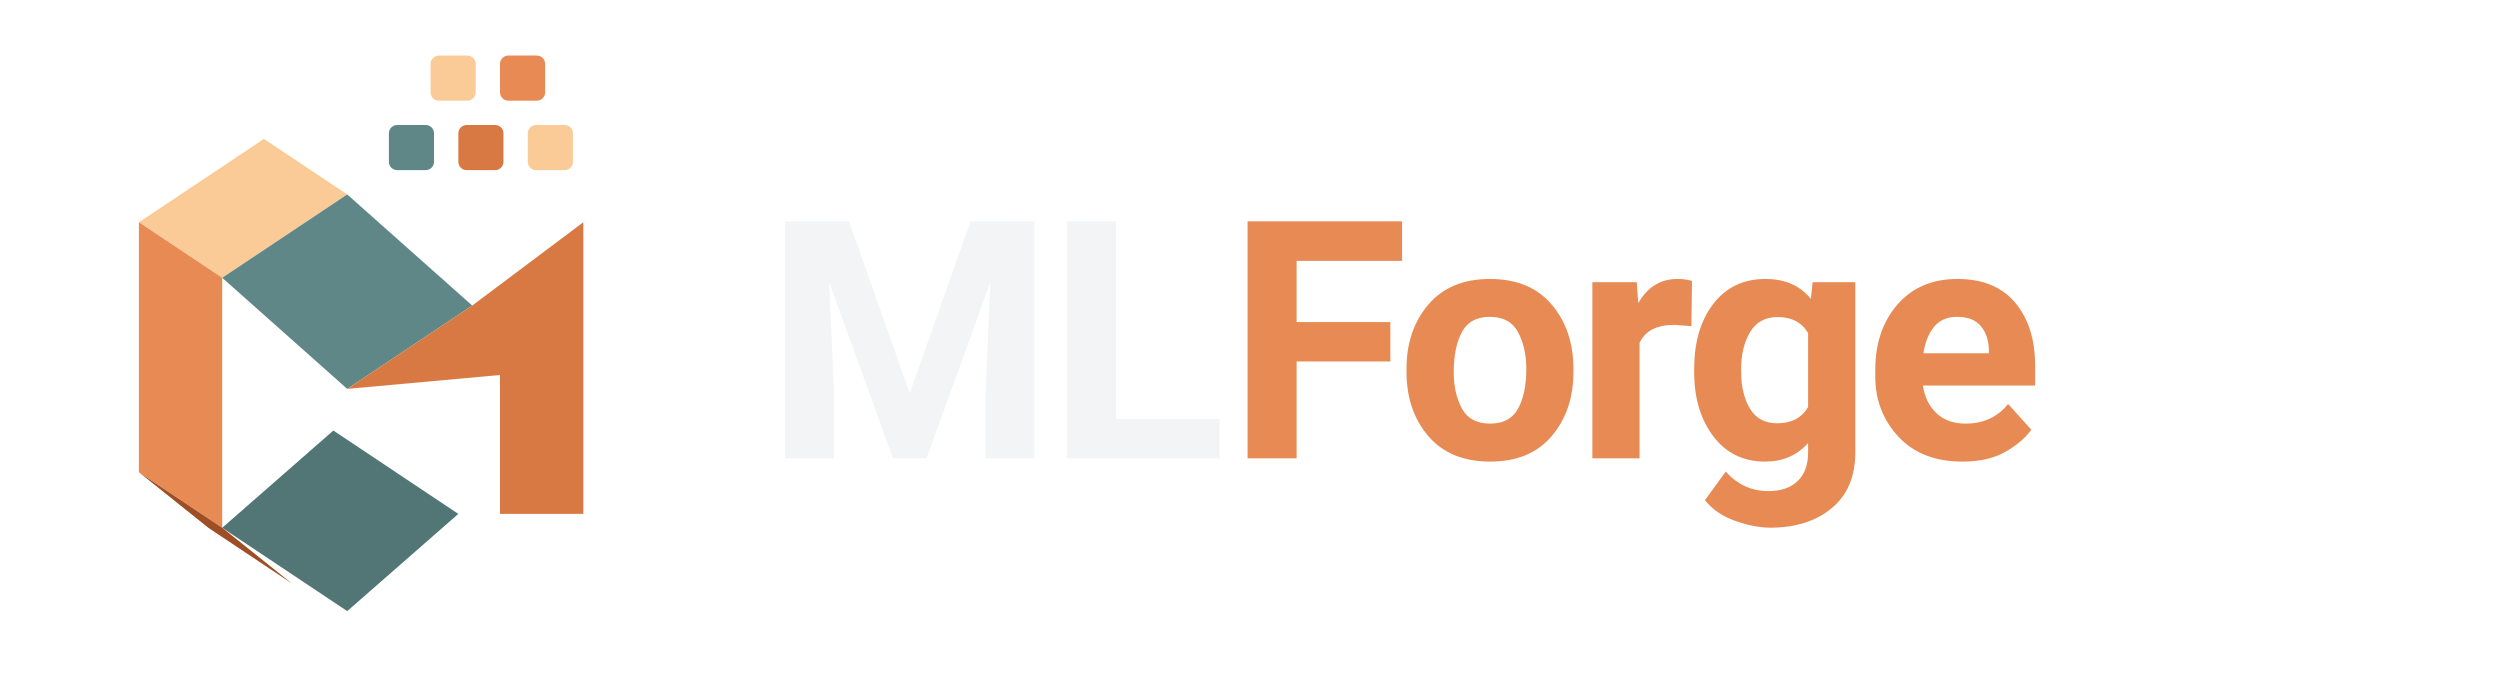
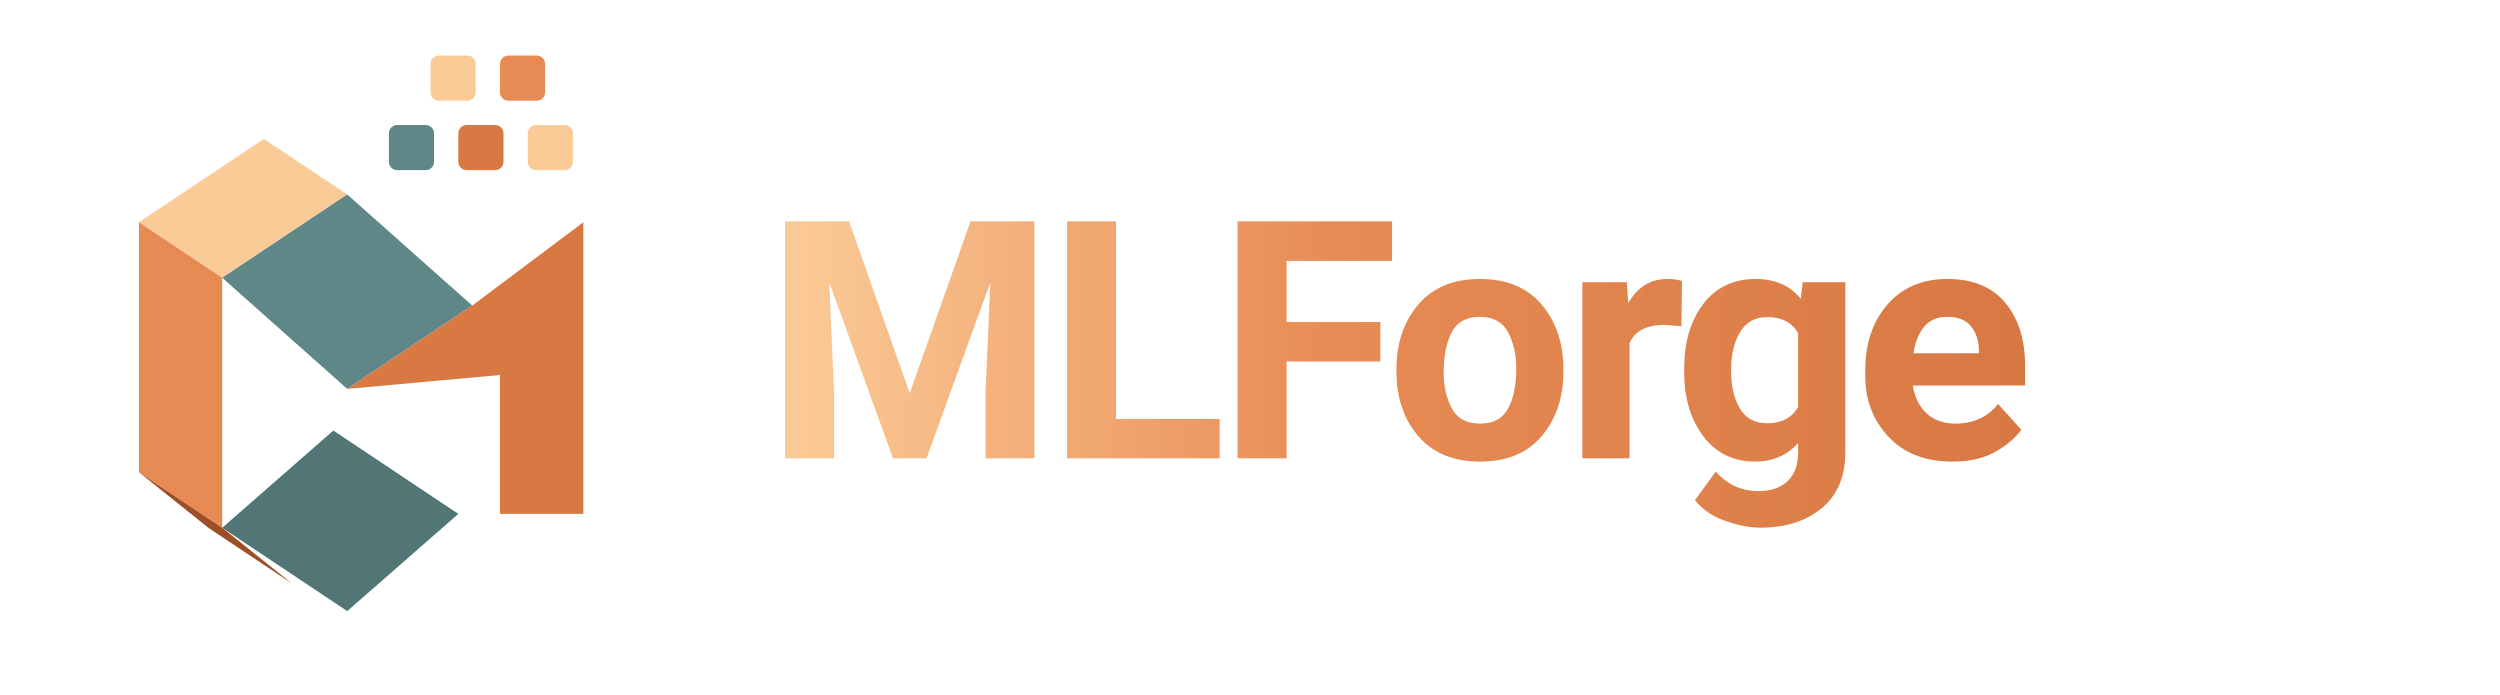
<svg xmlns="http://www.w3.org/2000/svg" viewBox="0 0 360 100" width="360" height="100" fill="none">
+   <defs>
+     <linearGradient id="wordmarkGrad" x1="0%" y1="0%" x2="100%" y2="0%">
+       <stop offset="0%" stop-color="#fbcb97" />
+       <stop offset="45%" stop-color="#e78a53" />
+       <stop offset="100%" stop-color="#d87943" />
+     </linearGradient>
+   </defs>
  <style>
    .brand-title {
      font-family: 'Geist Sans', -apple-system, BlinkMacSystemFont, 'Segoe UI', Roboto, sans-serif;
      font-weight: 700;
      font-size: 48px;
      letter-spacing: -0.03em;
-       fill: #f3f4f6;
-     }
-     .brand-forge {
-       fill: #e78a53;
    }
  </style>
  <g transform="translate(6, 0)">
    <path d="M 14,32 L 32,20 L 44,28 L 26,40 Z" fill="#fbcb97" />
    <path d="M 14,32 L 26,40 L 26,76 L 14,68 Z" fill="#e78a53" />
    <path d="M 26,40 L 44,28 L 62,44 L 44,56 Z" fill="#5f8787" />
    <path d="M 26,76 L 44,88 L 60,74 L 42,62 Z" fill="#527575" />
    <path d="M 62,44 L 78,32 L 78,74 L 66,74 L 66,54 L 44,56 Z" fill="#d87943" />
    <path d="M 14,68 L 26,76 L 36,84 L 24,76 Z" fill="#9e4e24" />
    <rect x="56" y="8" width="6.5" height="6.5" rx="1.2" fill="#fbcb97" />
    <rect x="66" y="8" width="6.5" height="6.5" rx="1.2" fill="#e78a53" />
    <rect x="50" y="18" width="6.5" height="6.5" rx="1.2" fill="#5f8787" />
    <rect x="60" y="18" width="6.5" height="6.5" rx="1.2" fill="#d87943" />
    <rect x="70" y="18" width="6.5" height="6.5" rx="1.2" fill="#fbcb97" />
  </g>
-   <text x="110" y="66" class="brand-title">ML<tspan class="brand-forge">Forge</tspan>
-   </text>
+   <text x="110" y="66" class="brand-title" fill="url(#wordmarkGrad)">MLForge</text>
</svg>
